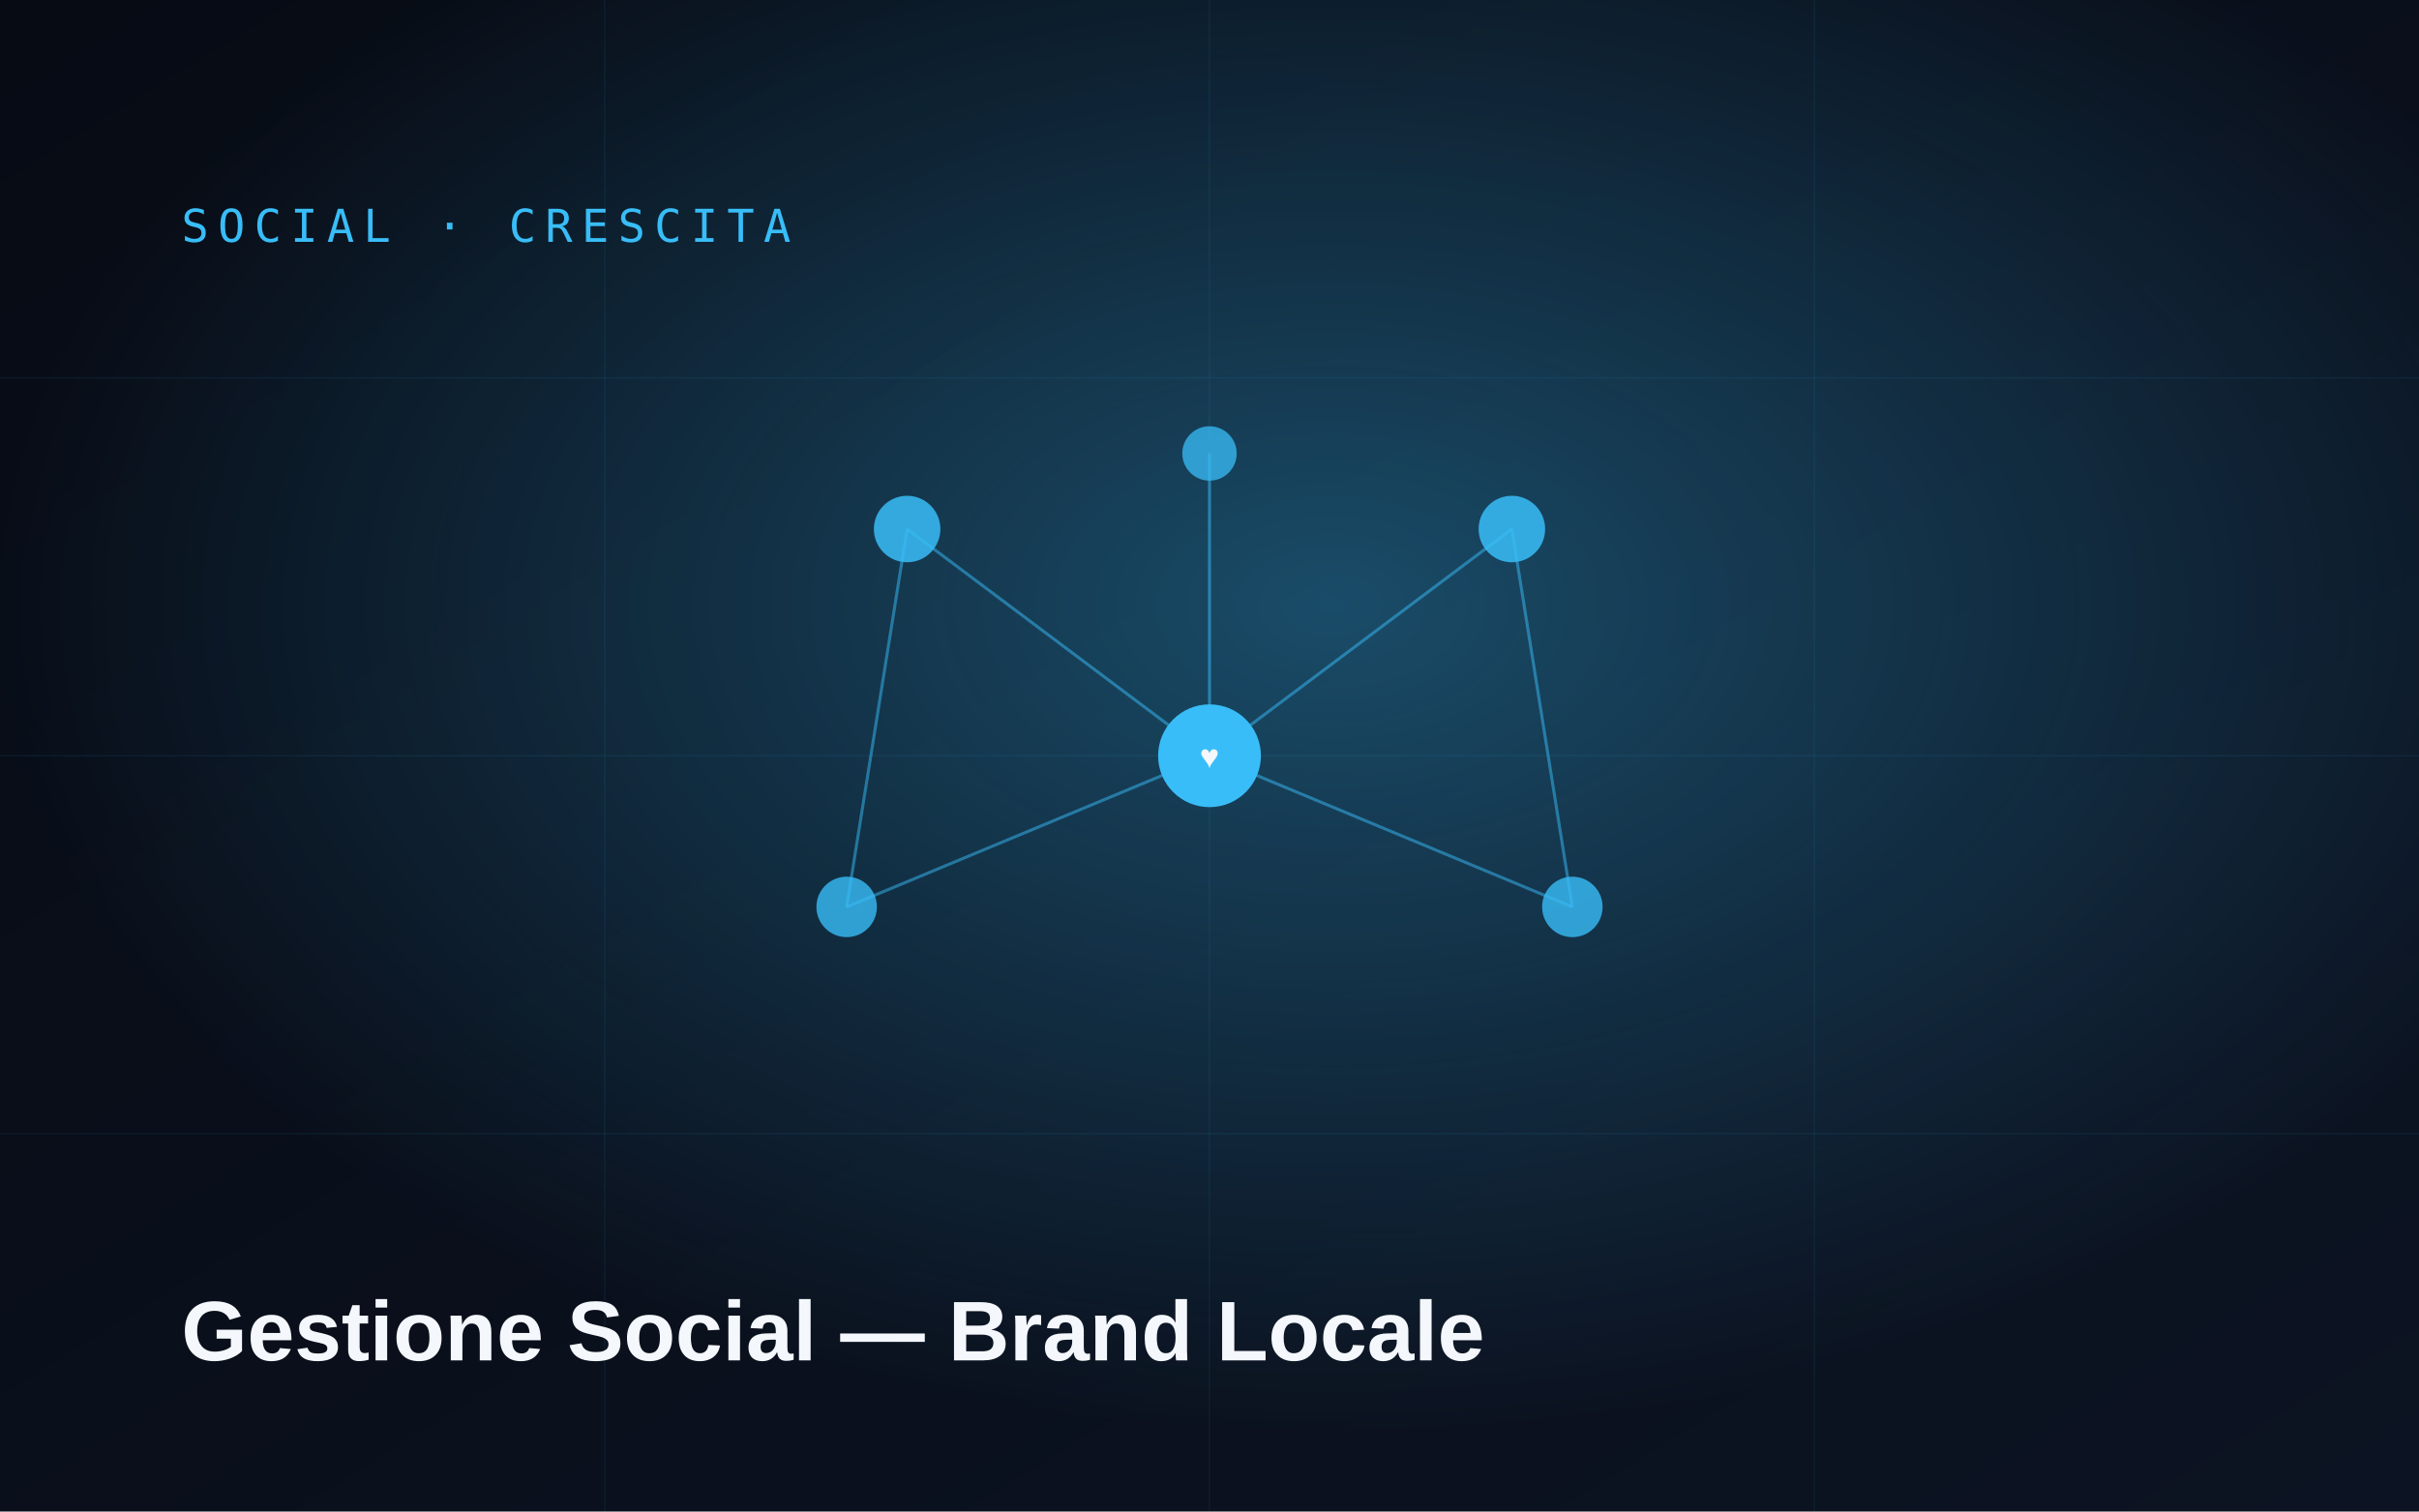
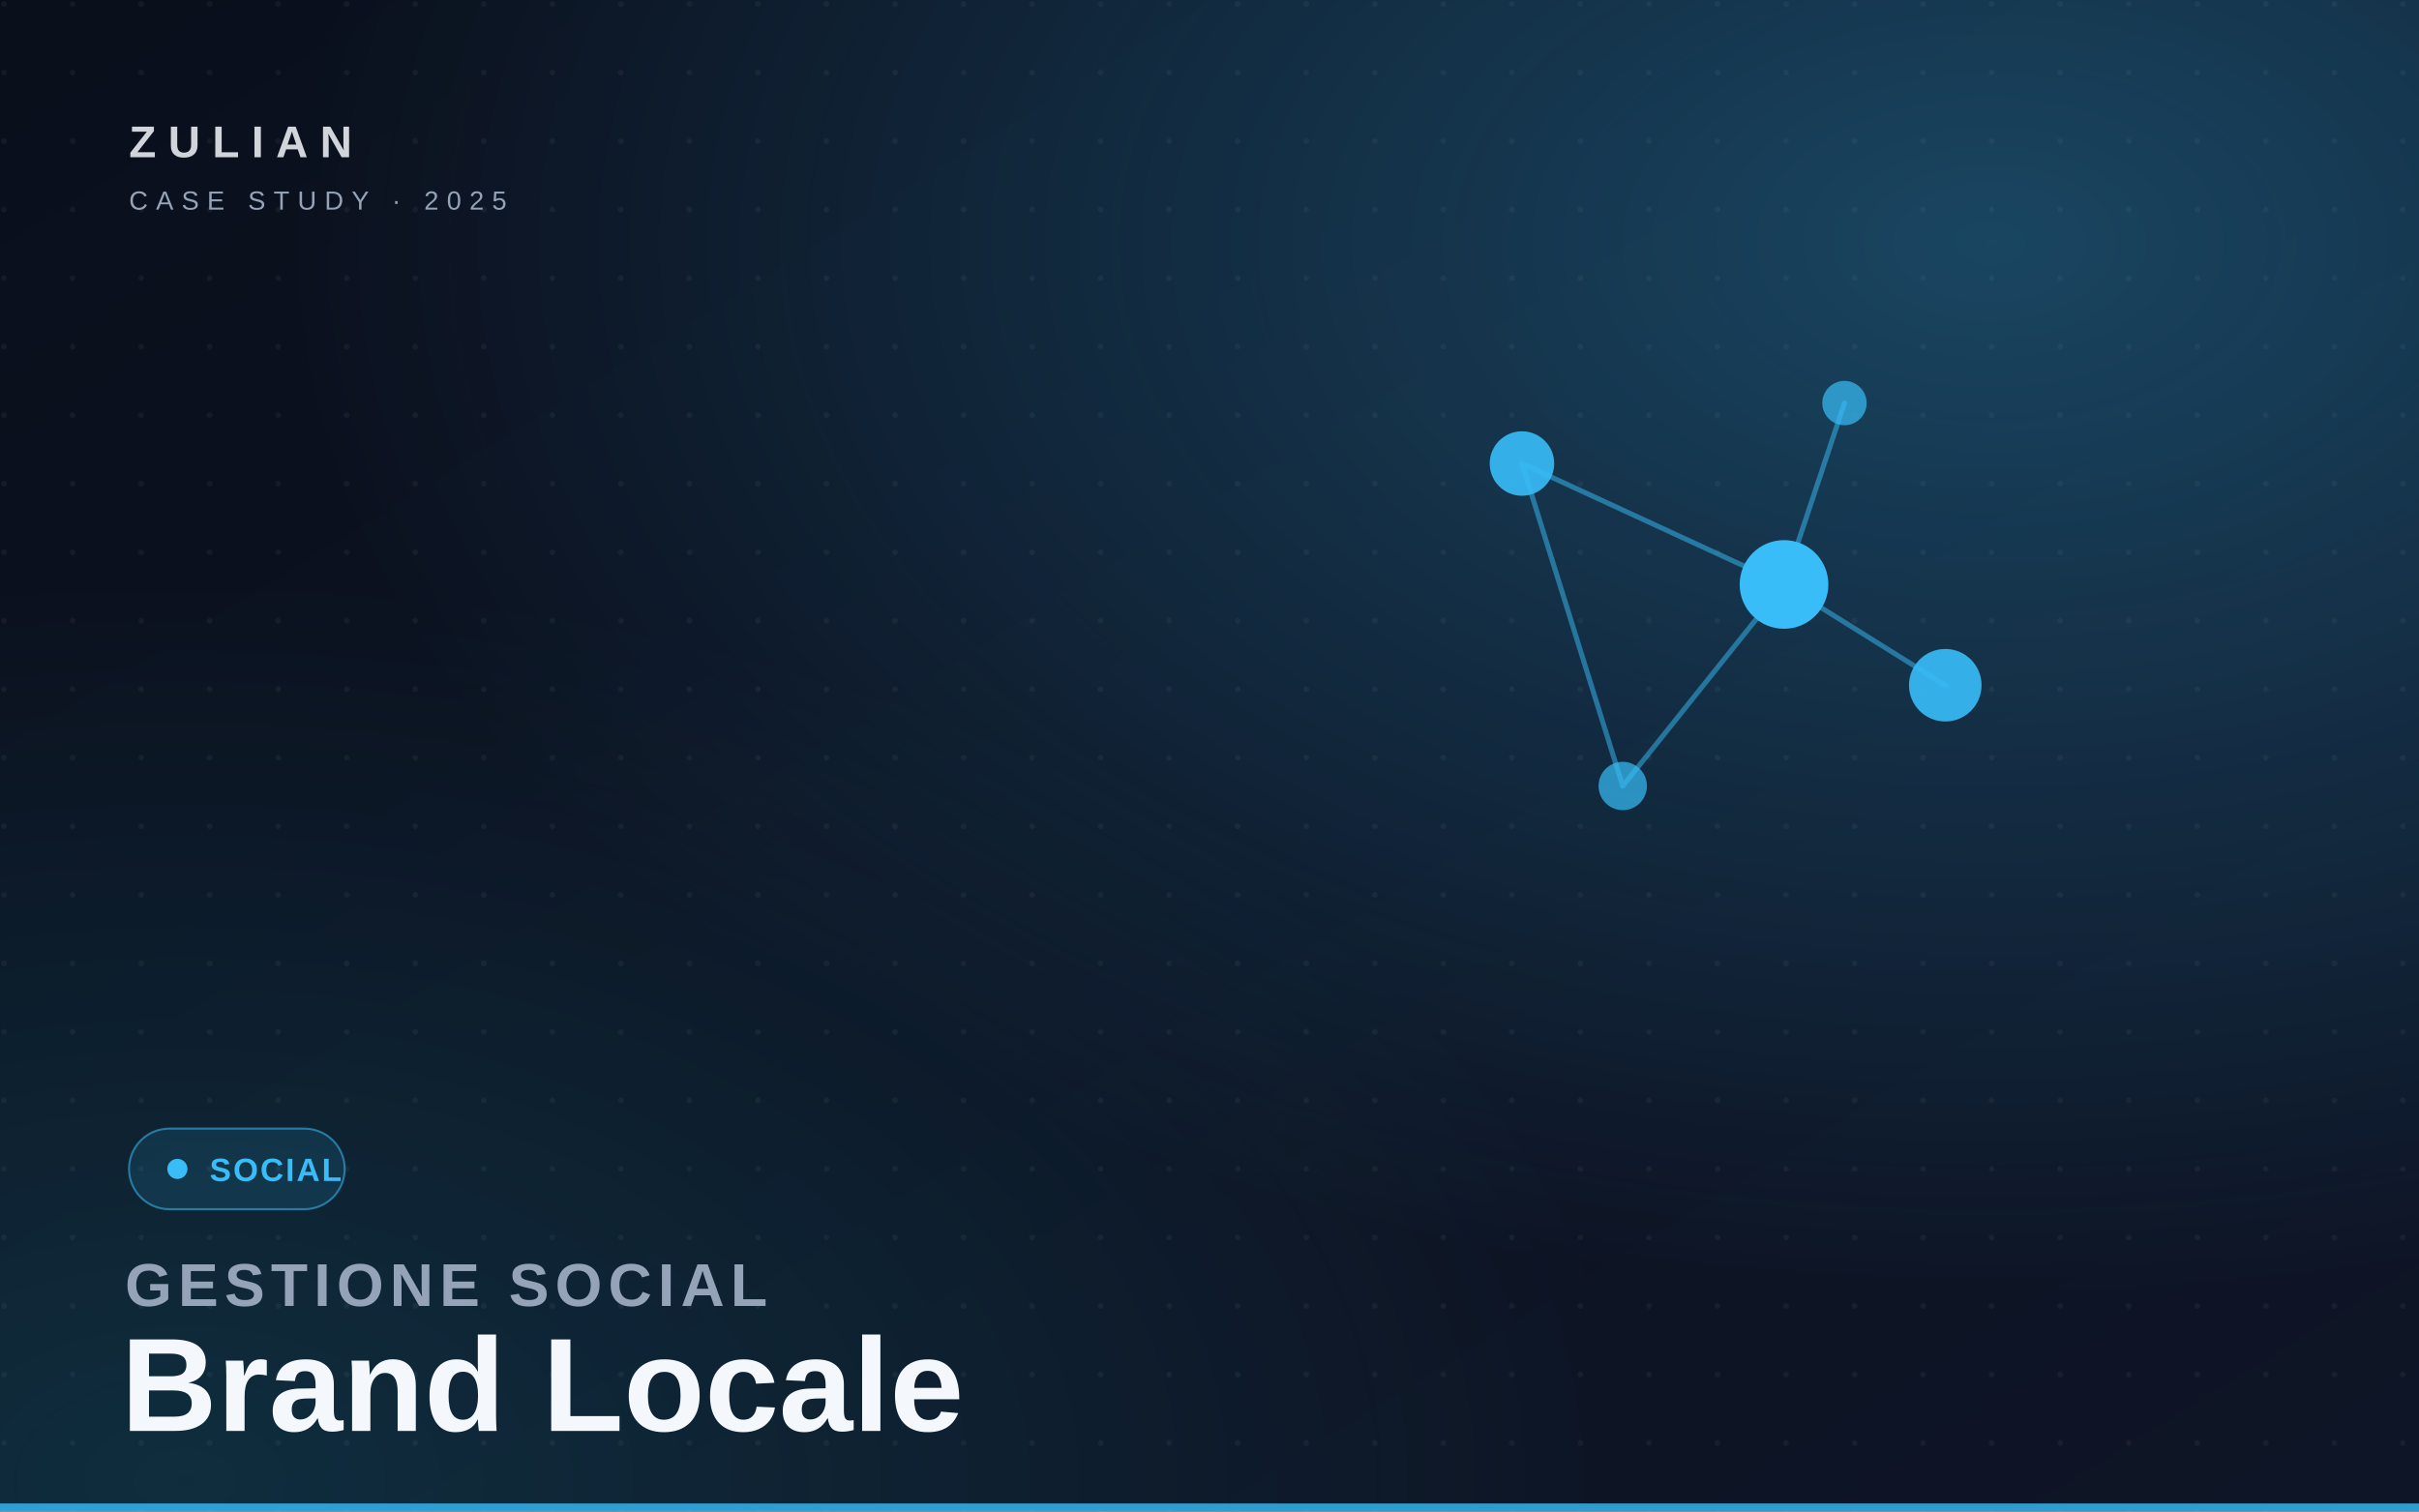
- <svg xmlns="http://www.w3.org/2000/svg" viewBox="0 0 1600 1000" width="1600" height="1000">
+ <svg xmlns="http://www.w3.org/2000/svg" viewBox="0 0 1200 750" width="1200" height="750" role="img" aria-label="GESTIONE SOCIAL Brand Locale">
  <defs>
    <linearGradient id="bg" x1="0" y1="0" x2="1" y2="1">
-       <stop offset="0" stop-color="#070b14" />
-       <stop offset="1" stop-color="#0c1322" />
+       <stop offset="0" stop-color="#0a0f1c" />
+       <stop offset="1" stop-color="#0e1526" />
    </linearGradient>
-     <radialGradient id="glow" cx="55%" cy="40%" r="55%">
-       <stop offset="0" stop-color="#38bdf8" stop-opacity="0.35" />
+     <radialGradient id="g1" cx="0.82" cy="0.16" r="0.7">
+       <stop offset="0" stop-color="#38bdf8" stop-opacity="0.30" />
      <stop offset="1" stop-color="#38bdf8" stop-opacity="0" />
    </radialGradient>
+     <radialGradient id="g2" cx="0.08" cy="0.98" r="0.6">
+       <stop offset="0" stop-color="#22d3ee" stop-opacity="0.14" />
+       <stop offset="1" stop-color="#22d3ee" stop-opacity="0" />
+     </radialGradient>
+     <pattern id="dots" width="34" height="34" patternUnits="userSpaceOnUse">
+       <circle cx="2" cy="2" r="1.4" fill="#ffffff" fill-opacity="0.05" />
+     </pattern>
  </defs>
-   <rect width="1600" height="1000" fill="url(#bg)" />
-   <rect width="1600" height="1000" fill="url(#glow)" />
-   <g stroke="#38bdf8" stroke-opacity="0.07" stroke-width="1">
-     <line x1="0" y1="250" x2="1600" y2="250" />
-     <line x1="0" y1="500" x2="1600" y2="500" />
-     <line x1="0" y1="750" x2="1600" y2="750" />
-     <line x1="400" y1="0" x2="400" y2="1000" />
-     <line x1="800" y1="0" x2="800" y2="1000" />
-     <line x1="1200" y1="0" x2="1200" y2="1000" />
+   <rect width="1200" height="750" fill="url(#bg)" />
+   <rect width="1200" height="750" fill="url(#dots)" />
+   <rect width="1200" height="750" fill="url(#g1)" />
+   <rect width="1200" height="750" fill="url(#g2)" />
+   <g transform="translate(845,300)" stroke="#38bdf8" fill="none" stroke-width="2.5" stroke-linecap="round" stroke-linejoin="round">
+     <circle cx="-90" cy="-70" r="16" fill="#38bdf8" stroke="none" opacity="0.9" />
+     <circle cx="70" cy="-100" r="11" fill="#38bdf8" stroke="none" opacity="0.7" />
+     <circle cx="120" cy="40" r="18" fill="#38bdf8" stroke="none" opacity="0.9" />
+     <circle cx="-40" cy="90" r="12" fill="#38bdf8" stroke="none" opacity="0.7" />
+     <circle cx="40" cy="-10" r="22" fill="#38bdf8" stroke="none" opacity="1" />
+     <g opacity="0.5">
+       <line x1="-90" y1="-70" x2="40" y2="-10" />
+       <line x1="70" y1="-100" x2="40" y2="-10" />
+       <line x1="120" y1="40" x2="40" y2="-10" />
+       <line x1="-40" y1="90" x2="40" y2="-10" />
+       <line x1="-90" y1="-70" x2="-40" y2="90" />
+     </g>
  </g>
-   <g stroke="#38bdf8" stroke-width="2" stroke-opacity="0.5">
-     <line x1="800" y1="500" x2="600" y2="350" />
-     <line x1="800" y1="500" x2="1000" y2="350" />
-     <line x1="800" y1="500" x2="560" y2="600" />
-     <line x1="800" y1="500" x2="1040" y2="600" />
-     <line x1="800" y1="500" x2="800" y2="300" />
-     <line x1="600" y1="350" x2="560" y2="600" />
-     <line x1="1000" y1="350" x2="1040" y2="600" />
+   <text x="64" y="78" font-family="Arial, Helvetica, sans-serif" font-size="22" font-weight="700" letter-spacing="6" fill="#f4f7fb" fill-opacity="0.85">ZULIAN</text>
+   <text x="64" y="104" font-family="Arial, Helvetica, sans-serif" font-size="13" letter-spacing="4" fill="#94a3b8">CASE STUDY · 2025</text>
+   <g transform="translate(64,560)">
+     <rect x="0" y="0" width="107" height="40" rx="20" fill="#38bdf8" fill-opacity="0.12" stroke="#38bdf8" stroke-opacity="0.55" />
+     <circle cx="24" cy="20" r="5" fill="#38bdf8" />
+     <text x="40" y="26" font-family="Arial, Helvetica, sans-serif" font-size="16" font-weight="700" letter-spacing="1" fill="#38bdf8">SOCIAL</text>
  </g>
-   <g fill="#38bdf8">
-     <circle cx="800" cy="500" r="34" />
-     <circle cx="600" cy="350" r="22" opacity="0.85" />
-     <circle cx="1000" cy="350" r="22" opacity="0.85" />
-     <circle cx="560" cy="600" r="20" opacity="0.8" />
-     <circle cx="1040" cy="600" r="20" opacity="0.8" />
-     <circle cx="800" cy="300" r="18" opacity="0.75" />
-   </g>
-   <g fill="#f4f7fb" font-family="Arial" font-size="22" text-anchor="middle">
-     <text x="800" y="508">♥</text>
-   </g>
-   <text x="120" y="160" font-family="ui-monospace,Menlo,monospace" font-size="30" fill="#38bdf8" letter-spacing="6">SOCIAL · CRESCITA</text>
-   <text x="120" y="900" font-family="Arial,sans-serif" font-size="56" font-weight="700" fill="#f4f7fb">Gestione Social — Brand Locale</text>
+   <text x="62" y="648" font-family="Arial, Helvetica, sans-serif" font-size="30" letter-spacing="3" fill="#94a3b8" font-weight="600">GESTIONE SOCIAL</text>
+   <text x="60" y="710" font-family="Arial, Helvetica, sans-serif" font-size="66" font-weight="800" fill="#f4f7fb">Brand Locale</text>
+   <rect x="0" y="746" width="1200" height="4" fill="#38bdf8" fill-opacity="0.8" />
</svg>
